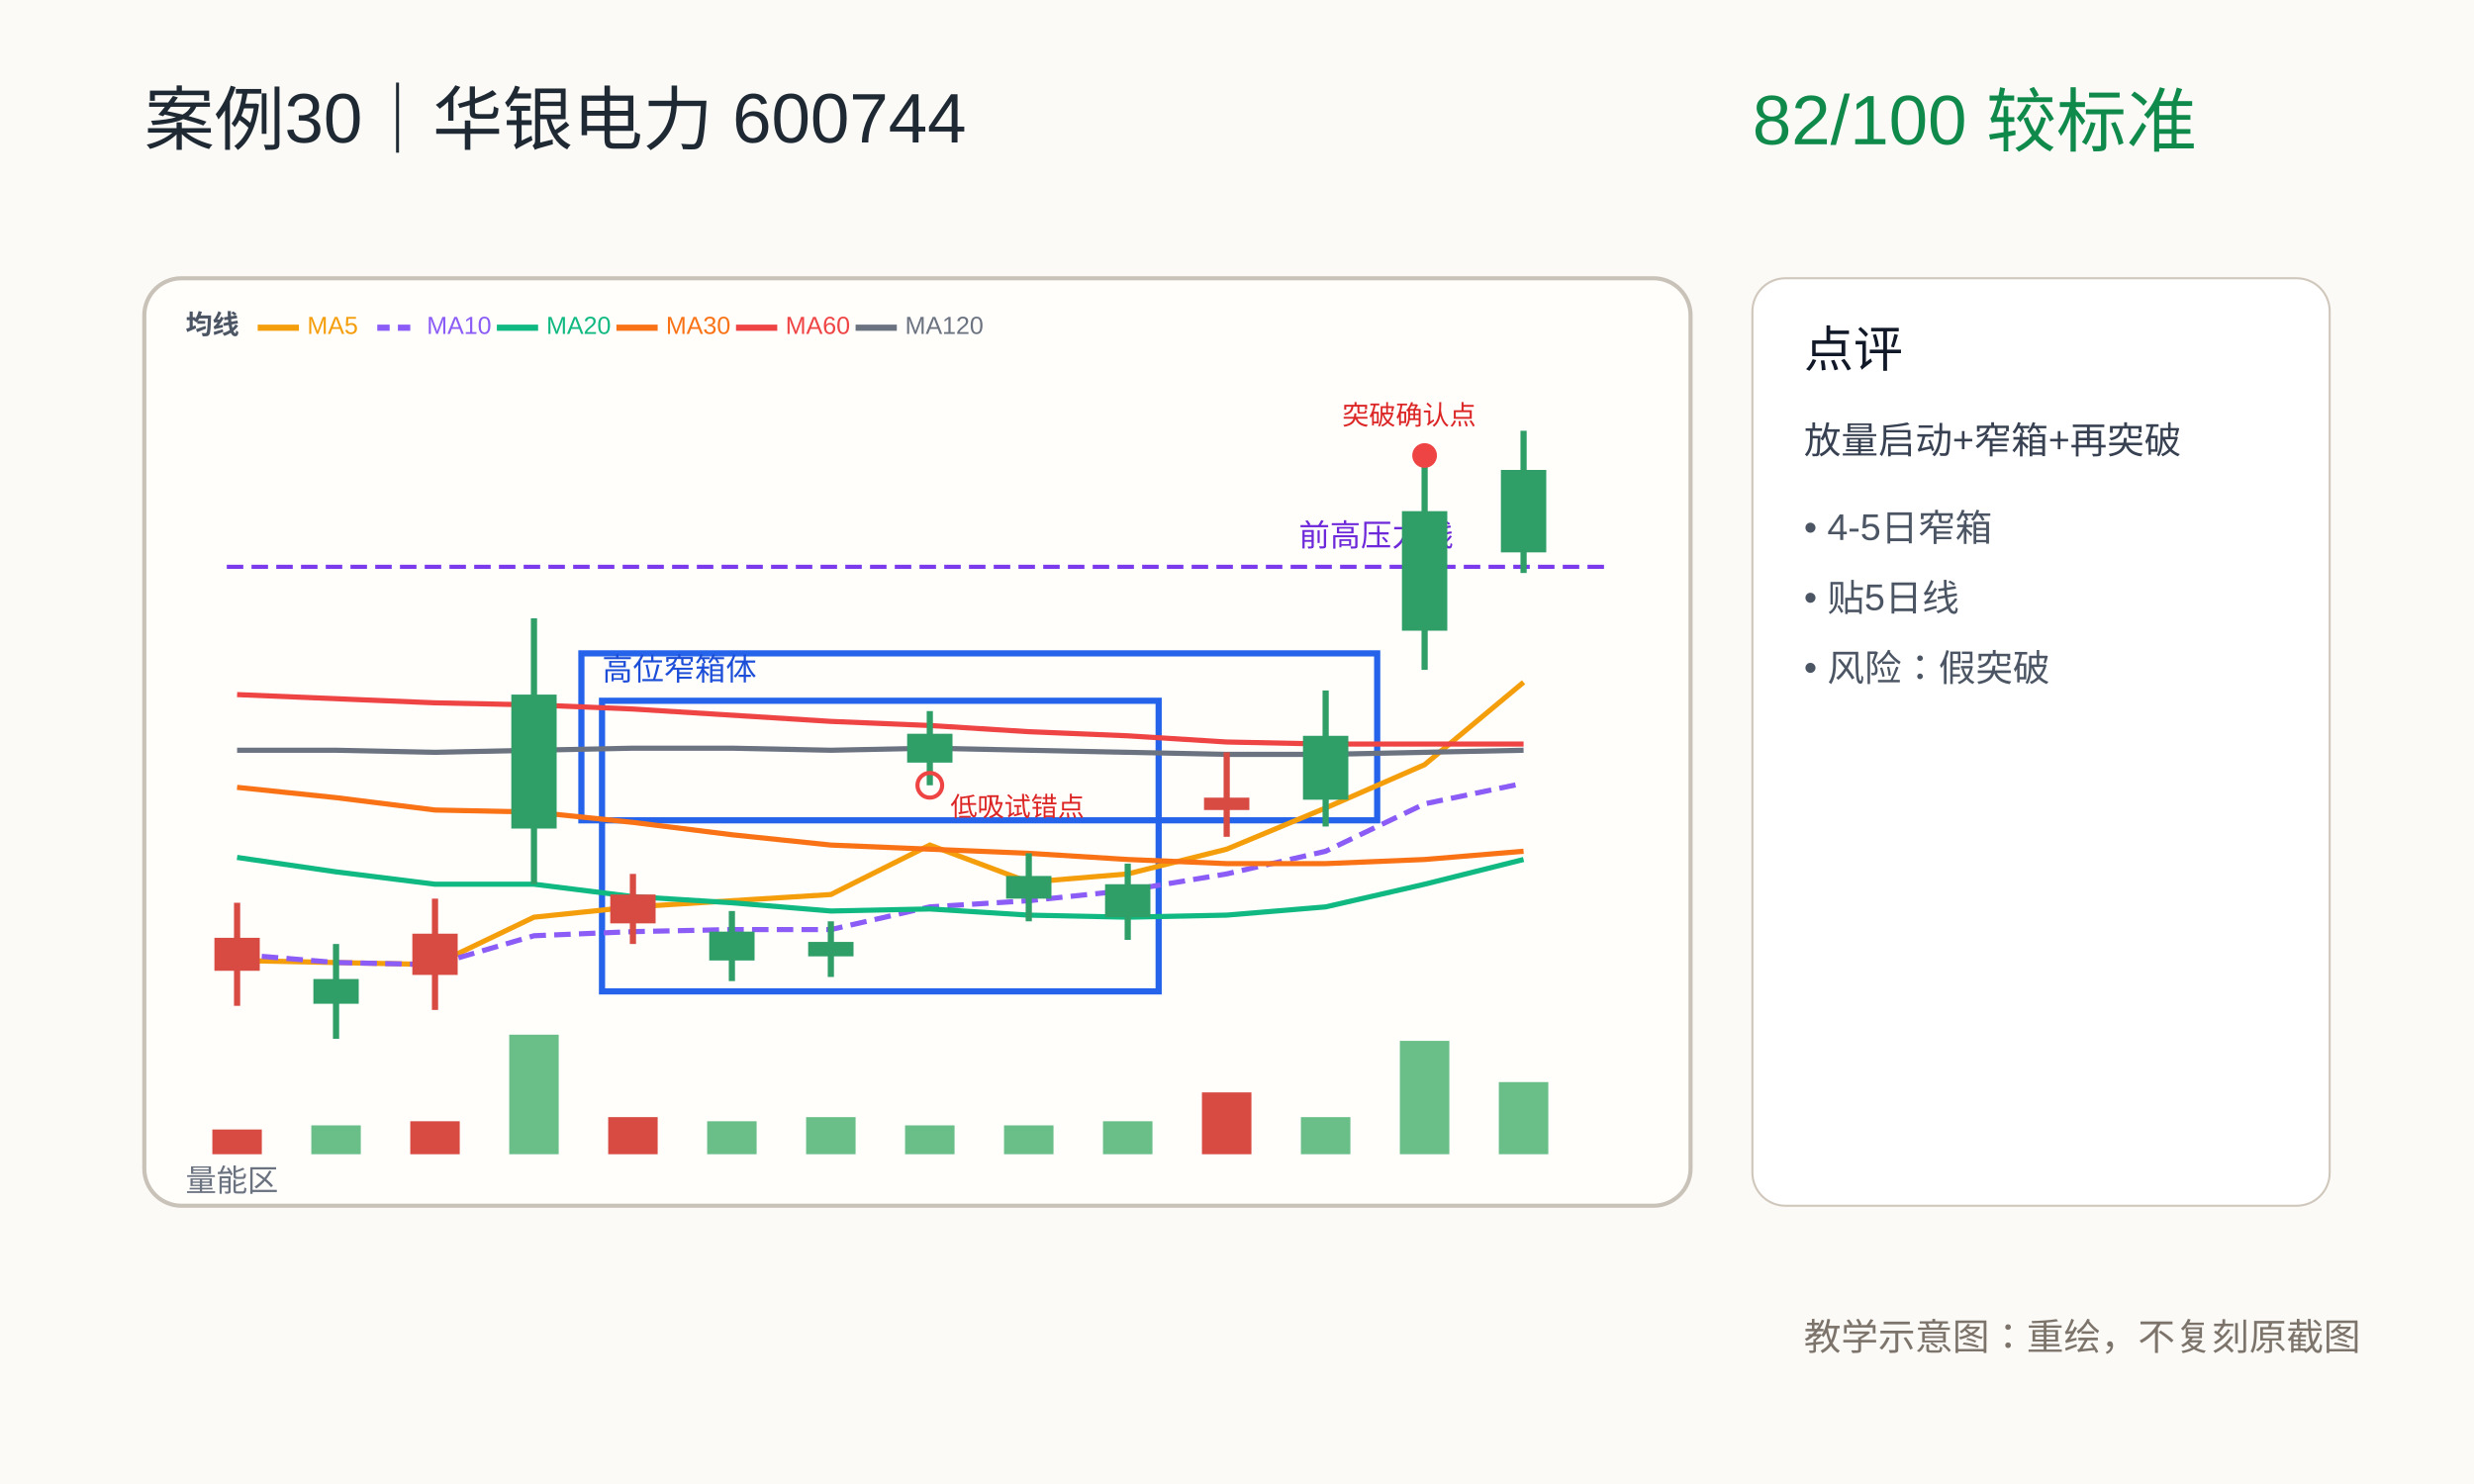
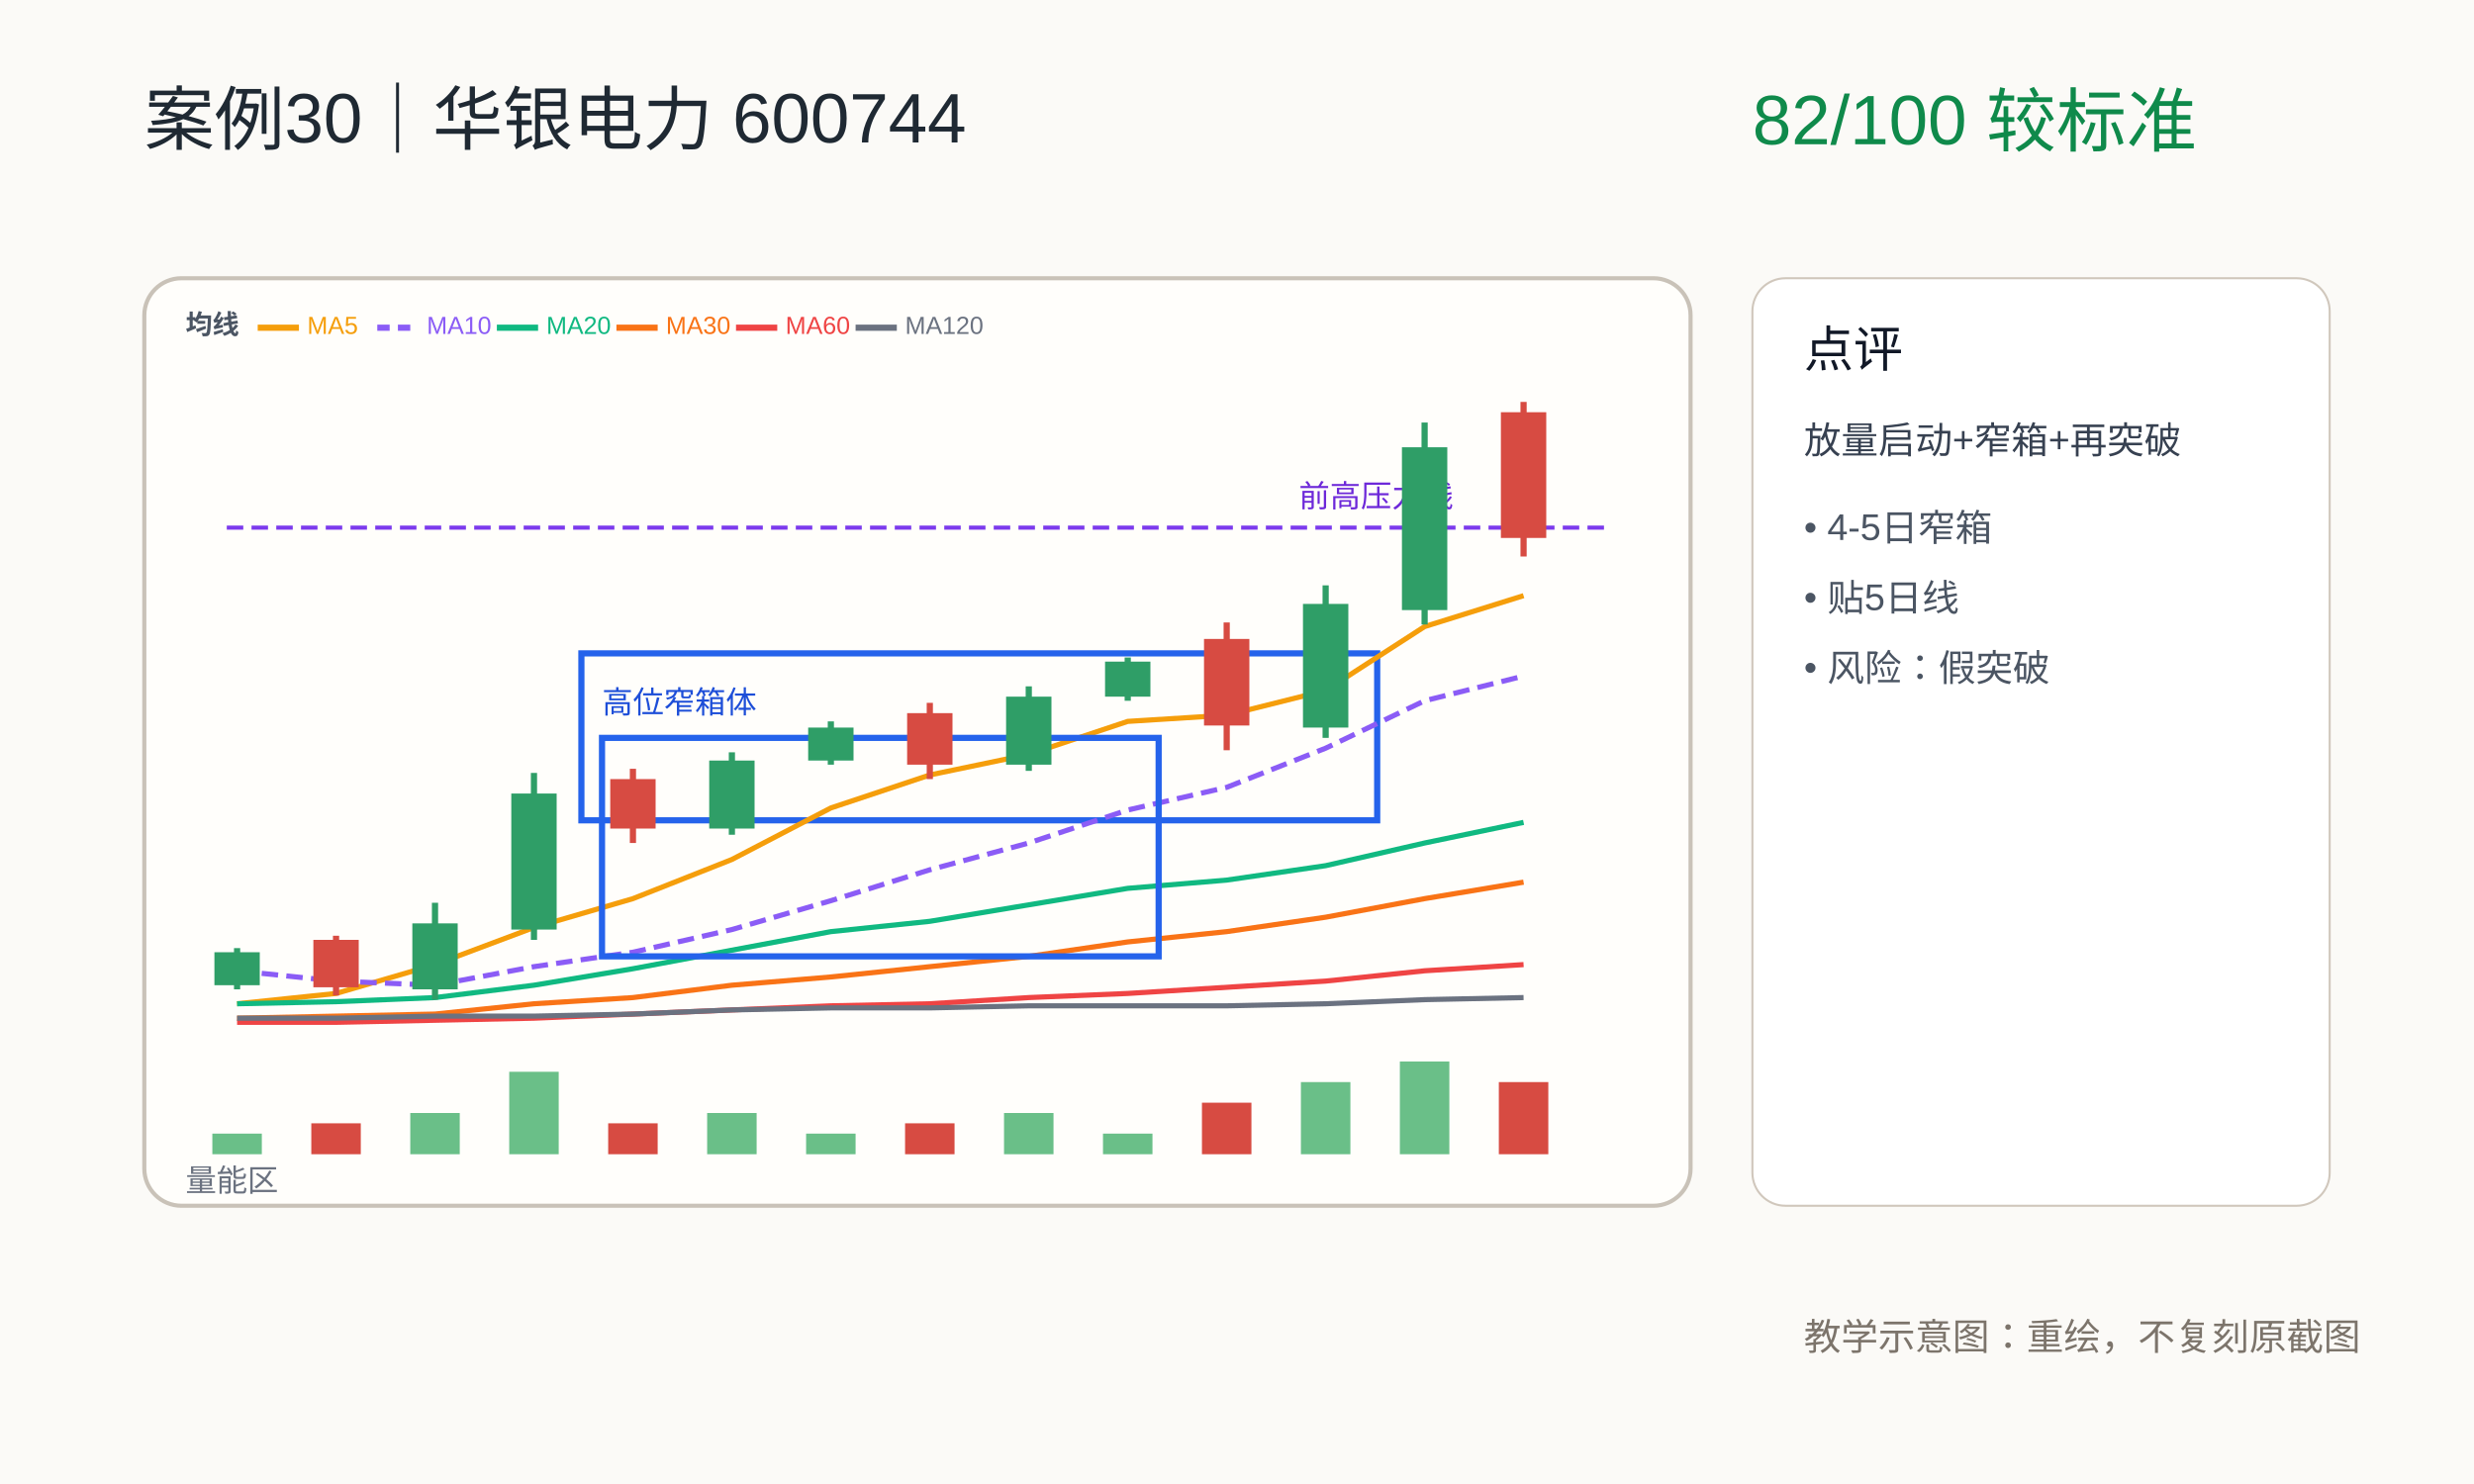
<svg xmlns="http://www.w3.org/2000/svg" width="1200" height="720" viewBox="0 0 1200 720">
  <rect width="1200" height="720" fill="#fbfaf7" />
  <rect x="70" y="135" width="750" height="450" rx="18" fill="#fffefb" stroke="#c9c2b8" stroke-width="2" />
  <text x="70" y="70" font-size="34" font-family="PingFang SC, Arial" fill="#1f2933">案例30｜华银电力 600744</text>
  <text x="850" y="70" font-size="34" font-family="PingFang SC, Arial" fill="#0f8a4b">82/100  较标准</text>
  <rect x="282" y="317" width="386" height="81" fill="none" stroke="#2563eb" stroke-width="3" />
  <text x="90" y="162" font-size="13" font-family="PingFang SC, Arial" fill="#4b5563" font-weight="bold">均线</text>
  <line x1="125" y1="159" x2="145" y2="159" stroke="#f59e0b" stroke-width="3" />
  <text x="149" y="162" font-size="12" font-family="PingFang SC, Arial" fill="#f59e0b">MA5</text>
  <line x1="183" y1="159" x2="203" y2="159" stroke="#8b5cf6" stroke-width="3" stroke-dasharray="6,4" />
  <text x="207" y="162" font-size="12" font-family="PingFang SC, Arial" fill="#8b5cf6">MA10</text>
  <line x1="241" y1="159" x2="261" y2="159" stroke="#10b981" stroke-width="3" />
  <text x="265" y="162" font-size="12" font-family="PingFang SC, Arial" fill="#10b981">MA20</text>
  <line x1="299" y1="159" x2="319" y2="159" stroke="#f97316" stroke-width="3" />
  <text x="323" y="162" font-size="12" font-family="PingFang SC, Arial" fill="#f97316">MA30</text>
  <line x1="357" y1="159" x2="377" y2="159" stroke="#ef4444" stroke-width="3" />
  <text x="381" y="162" font-size="12" font-family="PingFang SC, Arial" fill="#ef4444">MA60</text>
  <line x1="415" y1="159" x2="435" y2="159" stroke="#6b7280" stroke-width="3" />
  <text x="439" y="162" font-size="12" font-family="PingFang SC, Arial" fill="#6b7280">MA120</text>
-   <line x1="110" y1="275" x2="780" y2="275" stroke="#7c3aed" stroke-width="2" stroke-dasharray="8,4" />
-   <text x="630" y="265" font-size="15" font-family="PingFang SC, Arial" fill="#6d28d9">前高压力线</text>
-   <rect x="292" y="340" width="270" height="141" fill="none" stroke="#2563eb" stroke-width="3" />
-   <text x="292" y="330" font-size="15" font-family="PingFang SC, Arial" fill="#1d4ed8">高位窄箱体</text>
-   <polyline points="115,466 163,467 211,468 259,445 307,440 355,437 403,434 451,410 499,428 547,424 595,412 643,392 691,371 739,331" fill="none" stroke="#f59e0b" stroke-width="2.5" />
-   <polyline points="115,463 163,467 211,468 259,454 307,452 355,451 403,451 451,440 499,437 547,432 595,424 643,413 691,390 739,380" fill="none" stroke="#8b5cf6" stroke-width="2.5" stroke-dasharray="8,4" />
-   <polyline points="115,416 163,423 211,429 259,429 307,435 355,438 403,442 451,441 499,444 547,445 595,444 643,440 691,429 739,417" fill="none" stroke="#10b981" stroke-width="2.5" />
-   <polyline points="115,382 163,387 211,393 259,394 307,399 355,405 403,410 451,412 499,414 547,417 595,419 643,419 691,417 739,413" fill="none" stroke="#f97316" stroke-width="2.5" />
-   <polyline points="115,337 163,339 211,341 259,342 307,344 355,347 403,350 451,352 499,355 547,357 595,360 643,361 691,361 739,361" fill="none" stroke="#ef4444" stroke-width="2.5" />
-   <polyline points="115,364 163,364 211,365 259,364 307,363 355,363 403,364 451,363 499,364 547,365 595,366 643,366 691,365 739,364" fill="none" stroke="#6b7280" stroke-width="2.5" />
-   <line x1="115" y1="438" x2="115" y2="488" stroke="#d74b42" stroke-width="3" />
-   <rect x="104" y="455" width="22" height="16" fill="#d74b42" />
-   <line x1="163" y1="458" x2="163" y2="504" stroke="#2f9e67" stroke-width="3" />
-   <rect x="152" y="475" width="22" height="12" fill="#2f9e67" />
-   <line x1="211" y1="436" x2="211" y2="490" stroke="#d74b42" stroke-width="3" />
-   <rect x="200" y="453" width="22" height="20" fill="#d74b42" />
-   <line x1="259" y1="300" x2="259" y2="429" stroke="#2f9e67" stroke-width="3" />
-   <rect x="248" y="337" width="22" height="65" fill="#2f9e67" />
-   <line x1="307" y1="424" x2="307" y2="458" stroke="#d74b42" stroke-width="3" />
-   <rect x="296" y="434" width="22" height="14" fill="#d74b42" />
-   <line x1="355" y1="442" x2="355" y2="476" stroke="#2f9e67" stroke-width="3" />
-   <rect x="344" y="452" width="22" height="14" fill="#2f9e67" />
-   <line x1="403" y1="447" x2="403" y2="474" stroke="#2f9e67" stroke-width="3" />
-   <rect x="392" y="457" width="22" height="7" fill="#2f9e67" />
-   <line x1="451" y1="345" x2="451" y2="381" stroke="#2f9e67" stroke-width="3" />
-   <rect x="440" y="356" width="22" height="14" fill="#2f9e67" />
-   <line x1="499" y1="414" x2="499" y2="447" stroke="#2f9e67" stroke-width="3" />
-   <rect x="488" y="425" width="22" height="11" fill="#2f9e67" />
-   <line x1="547" y1="419" x2="547" y2="456" stroke="#2f9e67" stroke-width="3" />
-   <rect x="536" y="429" width="22" height="16" fill="#2f9e67" />
-   <line x1="595" y1="365" x2="595" y2="406" stroke="#d74b42" stroke-width="3" />
-   <rect x="584" y="387" width="22" height="6" fill="#d74b42" />
-   <line x1="643" y1="335" x2="643" y2="401" stroke="#2f9e67" stroke-width="3" />
-   <rect x="632" y="357" width="22" height="31" fill="#2f9e67" />
-   <line x1="691" y1="221" x2="691" y2="325" stroke="#2f9e67" stroke-width="3" />
-   <rect x="680" y="248" width="22" height="58" fill="#2f9e67" />
-   <line x1="739" y1="209" x2="739" y2="278" stroke="#2f9e67" stroke-width="3" />
-   <rect x="728" y="228" width="22" height="40" fill="#2f9e67" />
-   <rect x="103" y="548" width="24" height="12" fill="#d74b42" />
-   <rect x="151" y="546" width="24" height="14" fill="#6abf88" />
-   <rect x="199" y="544" width="24" height="16" fill="#d74b42" />
-   <rect x="247" y="502" width="24" height="58" fill="#6abf88" />
-   <rect x="295" y="542" width="24" height="18" fill="#d74b42" />
-   <rect x="343" y="544" width="24" height="16" fill="#6abf88" />
-   <rect x="391" y="542" width="24" height="18" fill="#6abf88" />
-   <rect x="439" y="546" width="24" height="14" fill="#6abf88" />
-   <rect x="487" y="546" width="24" height="14" fill="#6abf88" />
-   <rect x="535" y="544" width="24" height="16" fill="#6abf88" />
-   <rect x="583" y="530" width="24" height="30" fill="#d74b42" />
-   <rect x="631" y="542" width="24" height="18" fill="#6abf88" />
-   <rect x="679" y="505" width="24" height="55" fill="#6abf88" />
-   <rect x="727" y="525" width="24" height="35" fill="#6abf88" />
+   <polyline points="115,487 163,482 211,468 259,450 307,436 355,417 403,392 451,376 499,366 547,350 595,347 643,335 691,304 739,289" fill="none" stroke="#f59e0b" stroke-width="2.5" />
+   <polyline points="115,471 163,476 211,478 259,469 307,462 355,451 403,437 451,422 499,409 547,393 595,382 643,363 691,340 739,328" fill="none" stroke="#8b5cf6" stroke-width="2.5" stroke-dasharray="8,4" />
+   <polyline points="115,487 163,486 211,484 259,478 307,470 355,461 403,452 451,447 499,439 547,431 595,427 643,420 691,409 739,399" fill="none" stroke="#10b981" stroke-width="2.5" />
+   <polyline points="115,494 163,493 211,492 259,487 307,484 355,478 403,474 451,469 499,464 547,457 595,452 643,445 691,436 739,428" fill="none" stroke="#f97316" stroke-width="2.5" />
+   <polyline points="115,496 163,496 211,495 259,494 307,492 355,490 403,488 451,487 499,484 547,482 595,479 643,476 691,471 739,468" fill="none" stroke="#ef4444" stroke-width="2.5" />
+   <polyline points="115,494 163,494 211,493 259,493 307,492 355,490 403,489 451,489 499,488 547,488 595,488 643,487 691,485 739,484" fill="none" stroke="#6b7280" stroke-width="2.5" />
+   <line x1="110" y1="256" x2="780" y2="256" stroke="#7c3aed" stroke-width="2" stroke-dasharray="8,4" />
+   <text x="630" y="246" font-size="15" font-family="PingFang SC, Arial" fill="#6d28d9">前高压力线</text>
+   <rect x="292" y="358" width="270" height="106" fill="none" stroke="#2563eb" stroke-width="3" />
+   <text x="292" y="346" font-size="15" font-family="PingFang SC, Arial" fill="#1d4ed8">高位窄箱体</text>
+   <line x1="115" y1="460" x2="115" y2="480" stroke="#2f9e67" stroke-width="3" />
+   <rect x="104" y="462" width="22" height="16" fill="#2f9e67" />
+   <line x1="163" y1="454" x2="163" y2="483" stroke="#d74b42" stroke-width="3" />
+   <rect x="152" y="456" width="22" height="23" fill="#d74b42" />
+   <line x1="211" y1="438" x2="211" y2="485" stroke="#2f9e67" stroke-width="3" />
+   <rect x="200" y="448" width="22" height="32" fill="#2f9e67" />
+   <line x1="259" y1="375" x2="259" y2="456" stroke="#2f9e67" stroke-width="3" />
+   <rect x="248" y="385" width="22" height="66" fill="#2f9e67" />
+   <line x1="307" y1="373" x2="307" y2="409" stroke="#d74b42" stroke-width="3" />
+   <rect x="296" y="378" width="22" height="24" fill="#d74b42" />
+   <line x1="355" y1="365" x2="355" y2="405" stroke="#2f9e67" stroke-width="3" />
+   <rect x="344" y="369" width="22" height="33" fill="#2f9e67" />
+   <line x1="403" y1="350" x2="403" y2="371" stroke="#2f9e67" stroke-width="3" />
+   <rect x="392" y="353" width="22" height="16" fill="#2f9e67" />
+   <line x1="451" y1="341" x2="451" y2="378" stroke="#d74b42" stroke-width="3" />
+   <rect x="440" y="346" width="22" height="25" fill="#d74b42" />
+   <line x1="499" y1="333" x2="499" y2="374" stroke="#2f9e67" stroke-width="3" />
+   <rect x="488" y="338" width="22" height="33" fill="#2f9e67" />
+   <line x1="547" y1="319" x2="547" y2="340" stroke="#2f9e67" stroke-width="3" />
+   <rect x="536" y="321" width="22" height="17" fill="#2f9e67" />
+   <line x1="595" y1="302" x2="595" y2="364" stroke="#d74b42" stroke-width="3" />
+   <rect x="584" y="310" width="22" height="42" fill="#d74b42" />
+   <line x1="643" y1="284" x2="643" y2="358" stroke="#2f9e67" stroke-width="3" />
+   <rect x="632" y="293" width="22" height="60" fill="#2f9e67" />
+   <line x1="691" y1="205" x2="691" y2="303" stroke="#2f9e67" stroke-width="3" />
+   <rect x="680" y="217" width="22" height="79" fill="#2f9e67" />
+   <line x1="739" y1="195" x2="739" y2="270" stroke="#d74b42" stroke-width="3" />
+   <rect x="728" y="200" width="22" height="61" fill="#d74b42" />
+   <rect x="103" y="550" width="24" height="10" fill="#6abf88" />
+   <rect x="151" y="545" width="24" height="15" fill="#d74b42" />
+   <rect x="199" y="540" width="24" height="20" fill="#6abf88" />
+   <rect x="247" y="520" width="24" height="40" fill="#6abf88" />
+   <rect x="295" y="545" width="24" height="15" fill="#d74b42" />
+   <rect x="343" y="540" width="24" height="20" fill="#6abf88" />
+   <rect x="391" y="550" width="24" height="10" fill="#6abf88" />
+   <rect x="439" y="545" width="24" height="15" fill="#d74b42" />
+   <rect x="487" y="540" width="24" height="20" fill="#6abf88" />
+   <rect x="535" y="550" width="24" height="10" fill="#6abf88" />
+   <rect x="583" y="535" width="24" height="25" fill="#d74b42" />
+   <rect x="631" y="525" width="24" height="35" fill="#6abf88" />
+   <rect x="679" y="515" width="24" height="45" fill="#6abf88" />
+   <rect x="727" y="525" width="24" height="35" fill="#d74b42" />
  <text x="90" y="578" font-size="15" font-family="PingFang SC, Arial" fill="#6b7280">量能区</text>
-   <circle cx="451" cy="381" r="6" fill="none" stroke="#ef4444" stroke-width="2" />
-   <text x="461" y="396" font-size="13" font-family="PingFang SC, Arial" fill="#dc2626">低吸试错点</text>
-   <circle cx="691" cy="221" r="6" fill="#ef4444" stroke="none" />
-   <text x="651" y="206" font-size="13" font-family="PingFang SC, Arial" fill="#dc2626">突破确认点</text>
  <rect x="850" y="135" width="280" height="450" rx="16" fill="#ffffff" stroke="#d0c7bc" />
  <text x="875" y="178" font-size="24" font-family="PingFang SC, Arial" fill="#111827">点评</text>
  <text x="875" y="220" font-size="18" font-family="PingFang SC, Arial" fill="#374151">放量启动+窄箱+再突破</text>
  <text x="875" y="262" font-size="18" font-family="PingFang SC, Arial" fill="#4b5563">• 4-5日窄箱</text>
  <text x="875" y="296" font-size="18" font-family="PingFang SC, Arial" fill="#4b5563">• 贴5日线</text>
  <text x="875" y="330" font-size="18" font-family="PingFang SC, Arial" fill="#4b5563">• 风险：假突破</text>
  <text x="875" y="655" font-size="18" font-family="PingFang SC, Arial" fill="#7c746b">教学示意图：重绘，不复刻原截图</text>
</svg>
